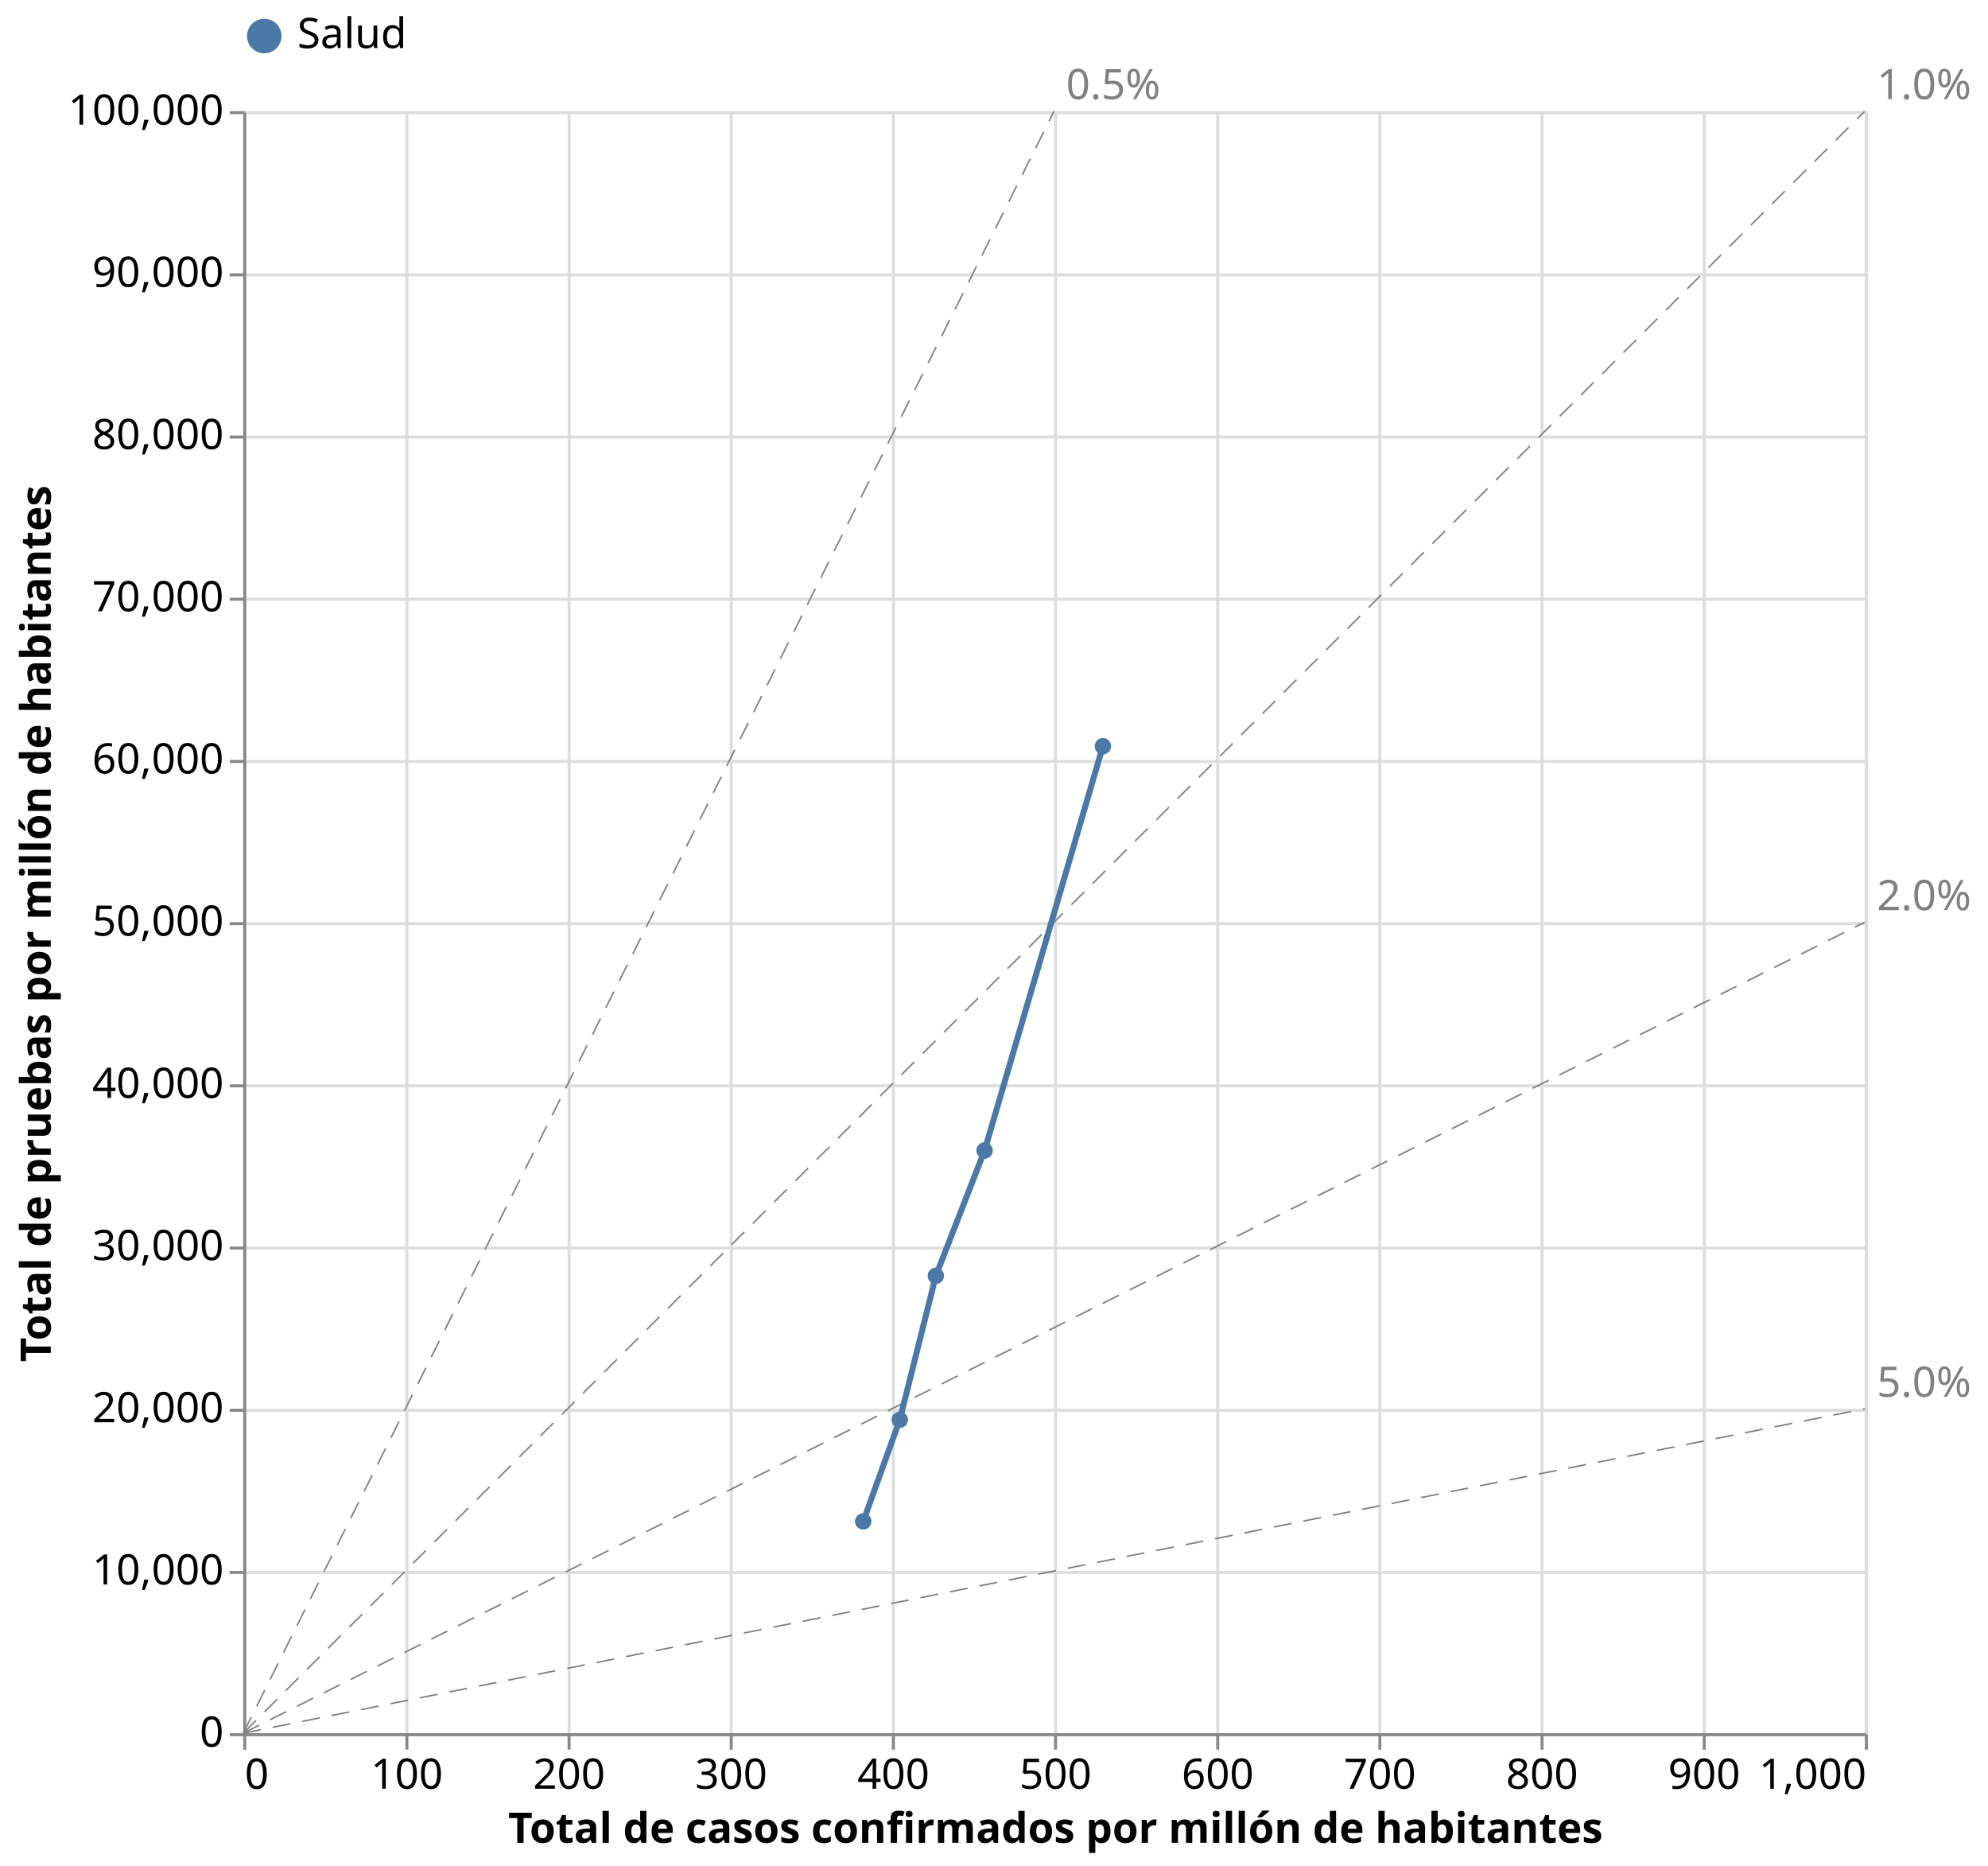
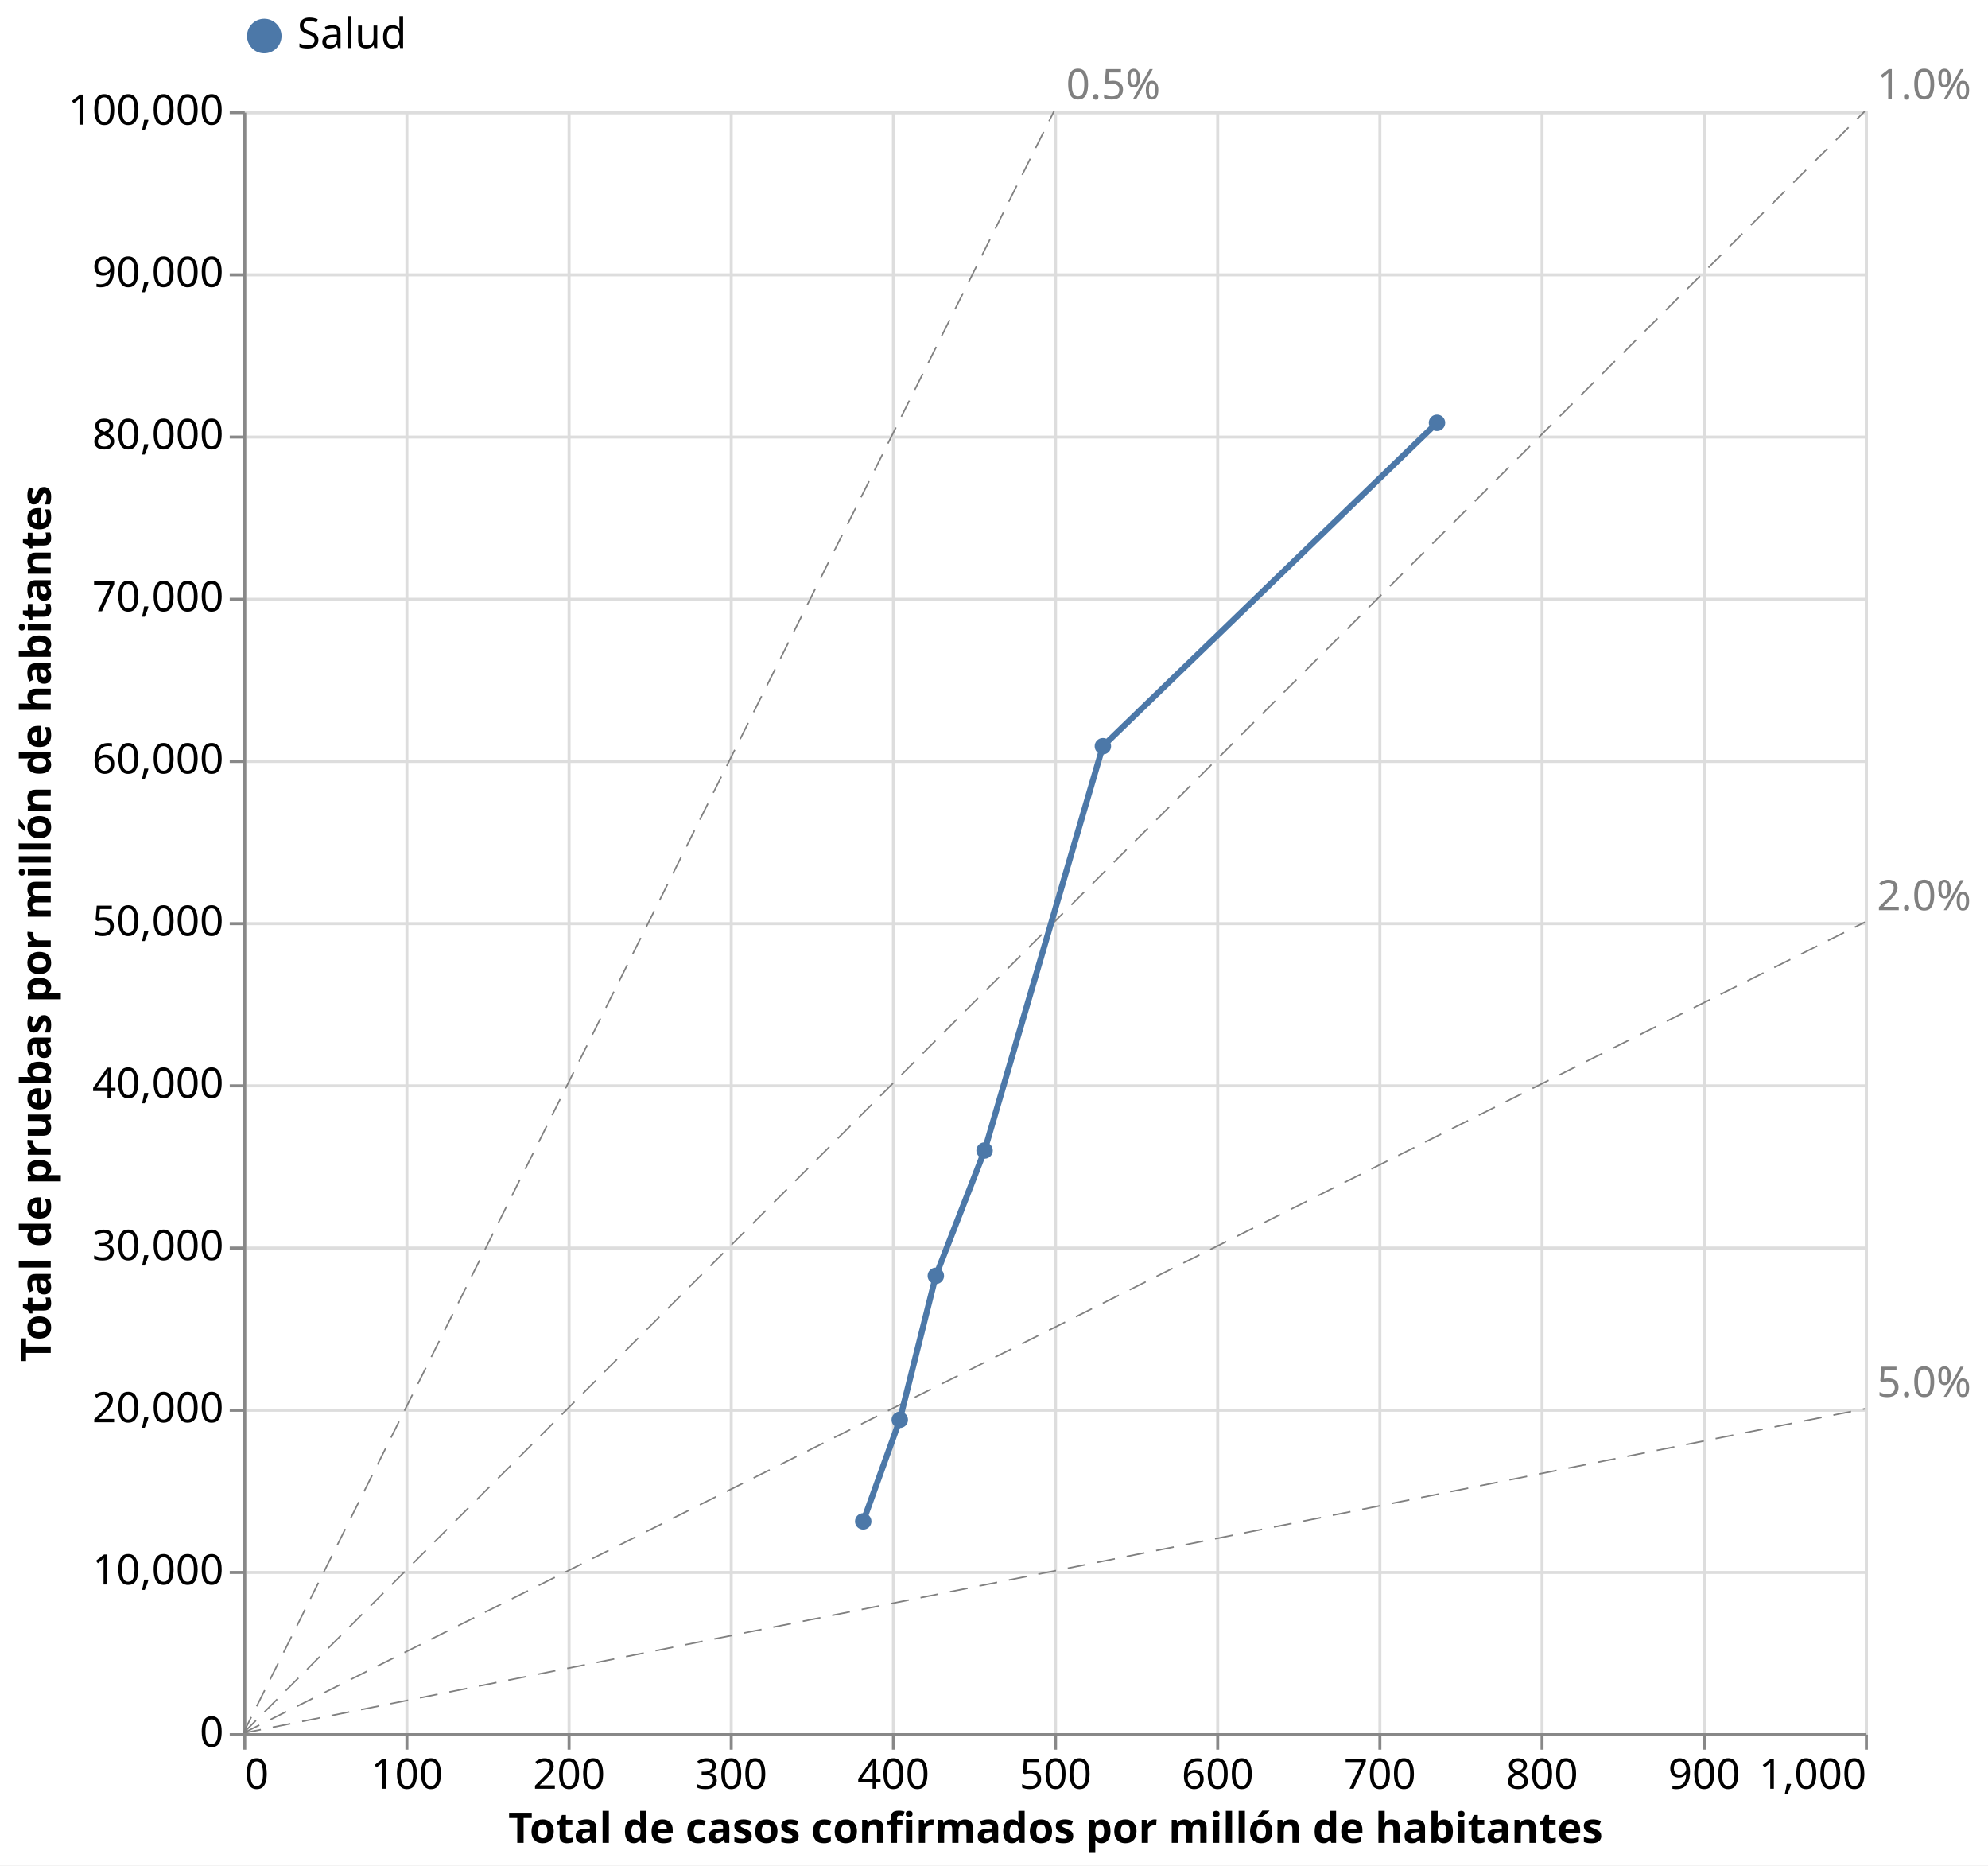
<svg xmlns="http://www.w3.org/2000/svg" class="marks" width="662" height="621" viewBox="0 0 662 621" version="1.1">
  <rect width="662" height="621" style="fill: white;" />
  <defs>
    <clipPath id="clip1">
      <rect x="0" y="0" width="540" height="540" />
    </clipPath>
    <clipPath id="clip2">
      <rect x="0" y="0" width="540" height="540" />
    </clipPath>
    <clipPath id="clip3">
      <rect x="0" y="0" width="540" height="540" />
    </clipPath>
    <clipPath id="clip4">
      <rect x="0" y="0" width="540" height="540" />
    </clipPath>
  </defs>
  <g transform="translate(81,37)">
    <g class="mark-group role-frame root">
      <g transform="translate(0,0)">
        <path class="background" d="M0.5,0.5h540v540h-540Z" style="fill: none; stroke: #ddd;" />
        <g>
          <g class="mark-group role-axis">
            <g transform="translate(0.5,540.5)">
              <path class="background" d="M0,0h0v0h0Z" style="pointer-events: none; fill: none;" />
              <g>
                <g class="mark-rule role-axis-grid" style="pointer-events: none;">
                  <line transform="translate(0,-540)" x2="0" y2="540" style="fill: none; stroke: #ddd; stroke-width: 1; opacity: 1;" />
                  <line transform="translate(54,-540)" x2="0" y2="540" style="fill: none; stroke: #ddd; stroke-width: 1; opacity: 1;" />
                  <line transform="translate(108,-540)" x2="0" y2="540" style="fill: none; stroke: #ddd; stroke-width: 1; opacity: 1;" />
                  <line transform="translate(162,-540)" x2="0" y2="540" style="fill: none; stroke: #ddd; stroke-width: 1; opacity: 1;" />
                  <line transform="translate(216,-540)" x2="0" y2="540" style="fill: none; stroke: #ddd; stroke-width: 1; opacity: 1;" />
                  <line transform="translate(270,-540)" x2="0" y2="540" style="fill: none; stroke: #ddd; stroke-width: 1; opacity: 1;" />
                  <line transform="translate(324,-540)" x2="0" y2="540" style="fill: none; stroke: #ddd; stroke-width: 1; opacity: 1;" />
                  <line transform="translate(378,-540)" x2="0" y2="540" style="fill: none; stroke: #ddd; stroke-width: 1; opacity: 1;" />
                  <line transform="translate(432,-540)" x2="0" y2="540" style="fill: none; stroke: #ddd; stroke-width: 1; opacity: 1;" />
                  <line transform="translate(486,-540)" x2="0" y2="540" style="fill: none; stroke: #ddd; stroke-width: 1; opacity: 1;" />
                  <line transform="translate(540,-540)" x2="0" y2="540" style="fill: none; stroke: #ddd; stroke-width: 1; opacity: 1;" />
                </g>
              </g>
              <path class="foreground" d="" style="pointer-events: none; display: none; fill: none;" />
            </g>
          </g>
          <g class="mark-group role-axis">
            <g transform="translate(0.5,0.5)">
              <path class="background" d="M0,0h0v0h0Z" style="pointer-events: none; fill: none;" />
              <g>
                <g class="mark-rule role-axis-grid" style="pointer-events: none;">
                  <line transform="translate(0,540)" x2="540" y2="0" style="fill: none; stroke: #ddd; stroke-width: 1; opacity: 1;" />
                  <line transform="translate(0,486)" x2="540" y2="0" style="fill: none; stroke: #ddd; stroke-width: 1; opacity: 1;" />
                  <line transform="translate(0,432)" x2="540" y2="0" style="fill: none; stroke: #ddd; stroke-width: 1; opacity: 1;" />
                  <line transform="translate(0,378)" x2="540" y2="0" style="fill: none; stroke: #ddd; stroke-width: 1; opacity: 1;" />
                  <line transform="translate(0,324)" x2="540" y2="0" style="fill: none; stroke: #ddd; stroke-width: 1; opacity: 1;" />
                  <line transform="translate(0,270)" x2="540" y2="0" style="fill: none; stroke: #ddd; stroke-width: 1; opacity: 1;" />
                  <line transform="translate(0,216)" x2="540" y2="0" style="fill: none; stroke: #ddd; stroke-width: 1; opacity: 1;" />
                  <line transform="translate(0,162)" x2="540" y2="0" style="fill: none; stroke: #ddd; stroke-width: 1; opacity: 1;" />
                  <line transform="translate(0,108)" x2="540" y2="0" style="fill: none; stroke: #ddd; stroke-width: 1; opacity: 1;" />
                  <line transform="translate(0,54)" x2="540" y2="0" style="fill: none; stroke: #ddd; stroke-width: 1; opacity: 1;" />
                  <line transform="translate(0,0)" x2="540" y2="0" style="fill: none; stroke: #ddd; stroke-width: 1; opacity: 1;" />
                </g>
              </g>
              <path class="foreground" d="" style="pointer-events: none; display: none; fill: none;" />
            </g>
          </g>
          <g class="mark-group role-axis">
            <g transform="translate(0.5,540.5)">
              <path class="background" d="M0,0h0v0h0Z" style="pointer-events: none; fill: none;" />
              <g>
                <g class="mark-rule role-axis-tick" style="pointer-events: none;">
                  <line transform="translate(0,0)" x2="0" y2="5" style="fill: none; stroke: #888; stroke-width: 1; opacity: 1;" />
                  <line transform="translate(54,0)" x2="0" y2="5" style="fill: none; stroke: #888; stroke-width: 1; opacity: 1;" />
                  <line transform="translate(108,0)" x2="0" y2="5" style="fill: none; stroke: #888; stroke-width: 1; opacity: 1;" />
                  <line transform="translate(162,0)" x2="0" y2="5" style="fill: none; stroke: #888; stroke-width: 1; opacity: 1;" />
                  <line transform="translate(216,0)" x2="0" y2="5" style="fill: none; stroke: #888; stroke-width: 1; opacity: 1;" />
                  <line transform="translate(270,0)" x2="0" y2="5" style="fill: none; stroke: #888; stroke-width: 1; opacity: 1;" />
                  <line transform="translate(324,0)" x2="0" y2="5" style="fill: none; stroke: #888; stroke-width: 1; opacity: 1;" />
                  <line transform="translate(378,0)" x2="0" y2="5" style="fill: none; stroke: #888; stroke-width: 1; opacity: 1;" />
                  <line transform="translate(432,0)" x2="0" y2="5" style="fill: none; stroke: #888; stroke-width: 1; opacity: 1;" />
                  <line transform="translate(486,0)" x2="0" y2="5" style="fill: none; stroke: #888; stroke-width: 1; opacity: 1;" />
                  <line transform="translate(540,0)" x2="0" y2="5" style="fill: none; stroke: #888; stroke-width: 1; opacity: 1;" />
                </g>
                <g class="mark-text role-axis-label" style="pointer-events: none;">
                  <text text-anchor="start" transform="translate(0,18)" style="font-family: sans-serif; font-size: 14px; fill: #000; opacity: 1;">0</text>
                  <text text-anchor="middle" transform="translate(54,18)" style="font-family: sans-serif; font-size: 14px; fill: #000; opacity: 1;">100</text>
                  <text text-anchor="middle" transform="translate(108,18)" style="font-family: sans-serif; font-size: 14px; fill: #000; opacity: 1;">200</text>
                  <text text-anchor="middle" transform="translate(162,18)" style="font-family: sans-serif; font-size: 14px; fill: #000; opacity: 1;">300</text>
                  <text text-anchor="middle" transform="translate(216,18)" style="font-family: sans-serif; font-size: 14px; fill: #000; opacity: 1;">400</text>
                  <text text-anchor="middle" transform="translate(270,18)" style="font-family: sans-serif; font-size: 14px; fill: #000; opacity: 1;">500</text>
                  <text text-anchor="middle" transform="translate(324,18)" style="font-family: sans-serif; font-size: 14px; fill: #000; opacity: 1;">600</text>
                  <text text-anchor="middle" transform="translate(378,18)" style="font-family: sans-serif; font-size: 14px; fill: #000; opacity: 1;">700</text>
                  <text text-anchor="middle" transform="translate(432,18)" style="font-family: sans-serif; font-size: 14px; fill: #000; opacity: 1;">800</text>
                  <text text-anchor="middle" transform="translate(486,18)" style="font-family: sans-serif; font-size: 14px; fill: #000; opacity: 1;">900</text>
                  <text text-anchor="end" transform="translate(540,18)" style="font-family: sans-serif; font-size: 14px; fill: #000; opacity: 1;">1,000</text>
                </g>
                <g class="mark-rule role-axis-domain" style="pointer-events: none;">
                  <line transform="translate(0,0)" x2="540" y2="0" style="fill: none; stroke: #888; stroke-width: 1; opacity: 1;" />
                </g>
                <g class="mark-text role-axis-title" style="pointer-events: none;">
                  <text text-anchor="middle" transform="translate(270,36)" style="font-family: sans-serif; font-size: 14px; font-weight: bold; fill: #000; opacity: 1;">Total de casos confirmados por millón de habitantes</text>
                </g>
              </g>
              <path class="foreground" d="" style="pointer-events: none; display: none; fill: none;" />
            </g>
          </g>
          <g class="mark-group role-axis">
            <g transform="translate(0.5,0.5)">
              <path class="background" d="M0,0h0v0h0Z" style="pointer-events: none; fill: none;" />
              <g>
                <g class="mark-rule role-axis-tick" style="pointer-events: none;">
                  <line transform="translate(0,540)" x2="-5" y2="0" style="fill: none; stroke: #888; stroke-width: 1; opacity: 1;" />
                  <line transform="translate(0,486)" x2="-5" y2="0" style="fill: none; stroke: #888; stroke-width: 1; opacity: 1;" />
                  <line transform="translate(0,432)" x2="-5" y2="0" style="fill: none; stroke: #888; stroke-width: 1; opacity: 1;" />
                  <line transform="translate(0,378)" x2="-5" y2="0" style="fill: none; stroke: #888; stroke-width: 1; opacity: 1;" />
                  <line transform="translate(0,324)" x2="-5" y2="0" style="fill: none; stroke: #888; stroke-width: 1; opacity: 1;" />
                  <line transform="translate(0,270)" x2="-5" y2="0" style="fill: none; stroke: #888; stroke-width: 1; opacity: 1;" />
                  <line transform="translate(0,216)" x2="-5" y2="0" style="fill: none; stroke: #888; stroke-width: 1; opacity: 1;" />
                  <line transform="translate(0,162)" x2="-5" y2="0" style="fill: none; stroke: #888; stroke-width: 1; opacity: 1;" />
                  <line transform="translate(0,108)" x2="-5" y2="0" style="fill: none; stroke: #888; stroke-width: 1; opacity: 1;" />
                  <line transform="translate(0,54)" x2="-5" y2="0" style="fill: none; stroke: #888; stroke-width: 1; opacity: 1;" />
                  <line transform="translate(0,0)" x2="-5" y2="0" style="fill: none; stroke: #888; stroke-width: 1; opacity: 1;" />
                </g>
                <g class="mark-text role-axis-label" style="pointer-events: none;">
                  <text text-anchor="end" transform="translate(-7,544)" style="font-family: sans-serif; font-size: 14px; fill: #000; opacity: 1;">0</text>
                  <text text-anchor="end" transform="translate(-7,490)" style="font-family: sans-serif; font-size: 14px; fill: #000; opacity: 1;">10,000</text>
                  <text text-anchor="end" transform="translate(-7,436)" style="font-family: sans-serif; font-size: 14px; fill: #000; opacity: 1;">20,000</text>
                  <text text-anchor="end" transform="translate(-7,382)" style="font-family: sans-serif; font-size: 14px; fill: #000; opacity: 1;">30,000</text>
                  <text text-anchor="end" transform="translate(-7,328)" style="font-family: sans-serif; font-size: 14px; fill: #000; opacity: 1;">40,000</text>
                  <text text-anchor="end" transform="translate(-7,274)" style="font-family: sans-serif; font-size: 14px; fill: #000; opacity: 1;">50,000</text>
                  <text text-anchor="end" transform="translate(-7,220)" style="font-family: sans-serif; font-size: 14px; fill: #000; opacity: 1;">60,000</text>
                  <text text-anchor="end" transform="translate(-7,166)" style="font-family: sans-serif; font-size: 14px; fill: #000; opacity: 1;">70,000</text>
                  <text text-anchor="end" transform="translate(-7,112)" style="font-family: sans-serif; font-size: 14px; fill: #000; opacity: 1;">80,000</text>
                  <text text-anchor="end" transform="translate(-7,58)" style="font-family: sans-serif; font-size: 14px; fill: #000; opacity: 1;">90,000</text>
                  <text text-anchor="end" transform="translate(-7,4)" style="font-family: sans-serif; font-size: 14px; fill: #000; opacity: 1;">100,000</text>
                </g>
                <g class="mark-rule role-axis-domain" style="pointer-events: none;">
                  <line transform="translate(0,540)" x2="0" y2="-540" style="fill: none; stroke: #888; stroke-width: 1; opacity: 1;" />
                </g>
                <g class="mark-text role-axis-title" style="pointer-events: none;">
                  <text text-anchor="middle" transform="translate(-61.60645,270) rotate(-90) translate(0,-3)" style="font-family: sans-serif; font-size: 14px; font-weight: bold; fill: #000; opacity: 1;">Total de pruebas por millón de habitantes</text>
                </g>
              </g>
              <path class="foreground" d="" style="pointer-events: none; display: none; fill: none;" />
            </g>
          </g>
          <g class="mark-group role-scope layer_0_pathgroup">
            <g transform="translate(0,0)">
              <path class="background" d="M0,0h540v540h-540Z" style="fill: none;" />
              <g>
                <g class="mark-line role-mark layer_0_marks" clip-path="url(#clip1)">
                  <path d="M0,540L270,0" style="fill: none; stroke: grey; stroke-width: 0.5; stroke-dasharray: 6,4;" />
                </g>
              </g>
              <path class="foreground" d="" style="display: none; fill: none;" />
            </g>
            <g transform="translate(0,0)">
              <path class="background" d="M0,0h540v540h-540Z" style="fill: none;" />
              <g>
                <g class="mark-line role-mark layer_0_marks" clip-path="url(#clip2)">
                  <path d="M0,540L540,0" style="fill: none; stroke: grey; stroke-width: 0.5; stroke-dasharray: 6,4;" />
                </g>
              </g>
              <path class="foreground" d="" style="display: none; fill: none;" />
            </g>
            <g transform="translate(0,0)">
              <path class="background" d="M0,0h540v540h-540Z" style="fill: none;" />
              <g>
                <g class="mark-line role-mark layer_0_marks" clip-path="url(#clip3)">
                  <path d="M0,540L540,270" style="fill: none; stroke: grey; stroke-width: 0.5; stroke-dasharray: 6,4;" />
                </g>
              </g>
              <path class="foreground" d="" style="display: none; fill: none;" />
            </g>
            <g transform="translate(0,0)">
              <path class="background" d="M0,0h540v540h-540Z" style="fill: none;" />
              <g>
                <g class="mark-line role-mark layer_0_marks" clip-path="url(#clip4)">
                  <path d="M0,540L540,432" style="fill: none; stroke: grey; stroke-width: 0.5; stroke-dasharray: 6,4;" />
                </g>
              </g>
              <path class="foreground" d="" style="display: none; fill: none;" />
            </g>
          </g>
          <g class="mark-text role-mark layer_1_marks">
            <text text-anchor="start" transform="translate(274,-4)" style="font-family: sans-serif; font-size: 14px; fill: grey;">0.5%</text>
            <text text-anchor="start" transform="translate(544,-4)" style="font-family: sans-serif; font-size: 14px; fill: grey;">1.0%</text>
            <text text-anchor="start" transform="translate(544,266)" style="font-family: sans-serif; font-size: 14px; fill: grey;">2.0%</text>
            <text text-anchor="start" transform="translate(544,428)" style="font-family: sans-serif; font-size: 14px; fill: grey;">5.0%</text>
          </g>
          <g class="mark-group role-scope layer_2_layer_0_pathgroup">
            <g transform="translate(0,0)">
              <path class="background" d="M0,0h540v540h-540Z" style="fill: none;" />
              <g>
                <g class="mark-line role-mark layer_2_layer_0_marks">
-                   <path d="M206.451,469.491L218.625,435.672L230.629,387.749L246.861,346.023L286.258,211.431" style="fill: none; stroke: #4c78a8; stroke-width: 2;" />
+                   <path d="M206.451,469.491L218.625,435.672L230.629,387.749L246.861,346.023L286.258,211.431L397.515,103.764" style="fill: none; stroke: #4c78a8; stroke-width: 2;" />
                </g>
              </g>
              <path class="foreground" d="" style="display: none; fill: none;" />
            </g>
          </g>
          <g class="mark-symbol role-mark layer_2_layer_1_marks">
            <path transform="translate(206.4506,469.4906)" d="M2.739,0A2.739,2.739,0,1,1,-2.739,0A2.739,2.739,0,1,1,2.739,0" style="fill: #4c78a8; stroke-width: 2; opacity: 1;" />
            <path transform="translate(218.6246,435.6723)" d="M2.739,0A2.739,2.739,0,1,1,-2.739,0A2.739,2.739,0,1,1,2.739,0" style="fill: #4c78a8; stroke-width: 2; opacity: 1;" />
            <path transform="translate(230.6295,387.749)" d="M2.739,0A2.739,2.739,0,1,1,-2.739,0A2.739,2.739,0,1,1,2.739,0" style="fill: #4c78a8; stroke-width: 2; opacity: 1;" />
            <path transform="translate(246.8615,346.0227)" d="M2.739,0A2.739,2.739,0,1,1,-2.739,0A2.739,2.739,0,1,1,2.739,0" style="fill: #4c78a8; stroke-width: 2; opacity: 1;" />
            <path transform="translate(286.2579,211.4308)" d="M2.739,0A2.739,2.739,0,1,1,-2.739,0A2.739,2.739,0,1,1,2.739,0" style="fill: #4c78a8; stroke-width: 2; opacity: 1;" />
+             <path transform="translate(397.5146,103.7637)" d="M2.739,0A2.739,2.739,0,1,1,-2.739,0A2.739,2.739,0,1,1,2.739,0" style="fill: #4c78a8; stroke-width: 2; opacity: 1;" />
          </g>
          <g class="mark-group role-legend">
            <g transform="translate(0,-32)">
              <path class="background" d="M0,0h54v14h-54Z" style="pointer-events: none; fill: none;" />
              <g>
                <g class="mark-group role-legend-entry">
                  <g transform="translate(0,0)">
                    <path class="background" d="M0,0h0v0h0Z" style="pointer-events: none; fill: none;" />
                    <g>
                      <g class="mark-group role-scope">
                        <g transform="translate(0,0)">
                          <path class="background" d="M0,0h53.807v14h-53.807Z" style="pointer-events: none; fill: none; opacity: 1;" />
                          <g>
                            <g class="mark-symbol role-legend-symbol" style="pointer-events: none;">
                              <path transform="translate(7,7)" d="M5,0A5,5,0,1,1,-5,0A5,5,0,1,1,5,0" style="fill: #4c78a8; stroke: #4c78a8; stroke-width: 1.5; opacity: 1;" />
                            </g>
                            <g class="mark-text role-legend-label" style="pointer-events: none;">
                              <text text-anchor="start" transform="translate(18,11)" style="font-family: sans-serif; font-size: 14px; fill: #000; opacity: 1;">Salud</text>
                            </g>
                          </g>
                          <path class="foreground" d="" style="pointer-events: none; display: none; fill: none;" />
                        </g>
                      </g>
                    </g>
                    <path class="foreground" d="" style="pointer-events: none; display: none; fill: none;" />
                  </g>
                </g>
              </g>
              <path class="foreground" d="" style="pointer-events: none; display: none; fill: none;" />
            </g>
          </g>
        </g>
        <path class="foreground" d="" style="display: none; fill: none;" />
      </g>
    </g>
  </g>
</svg>
